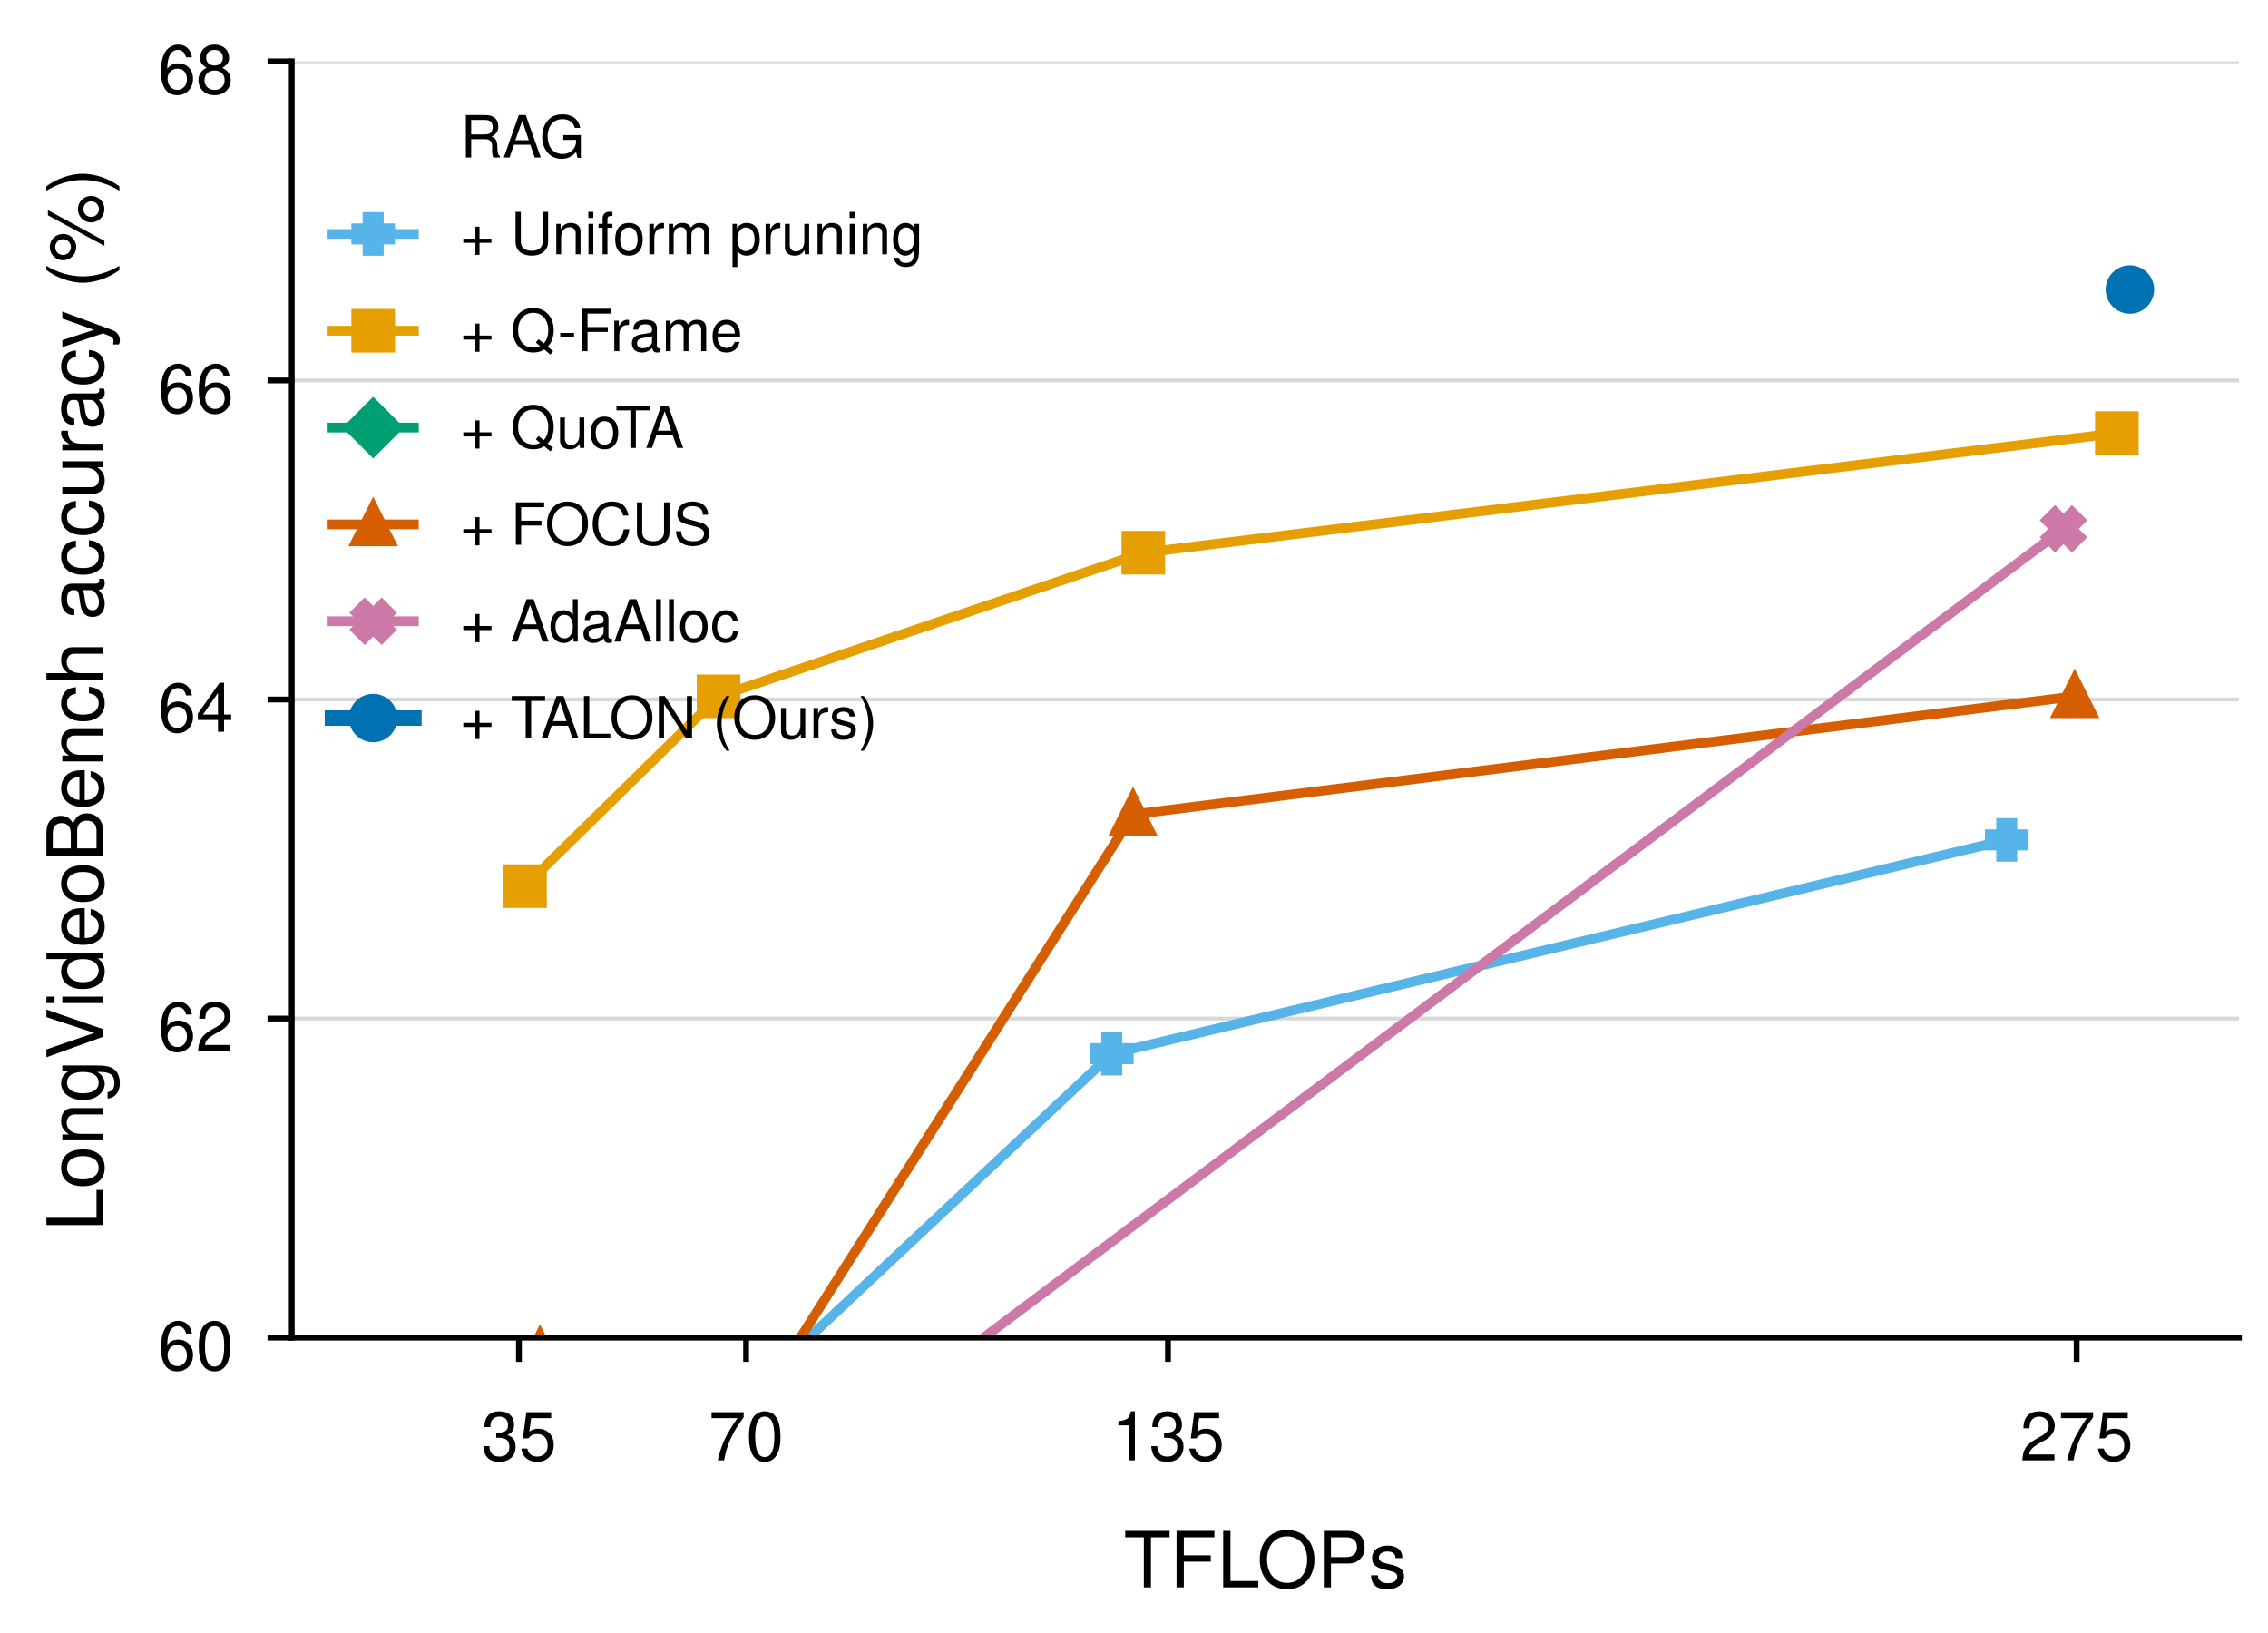
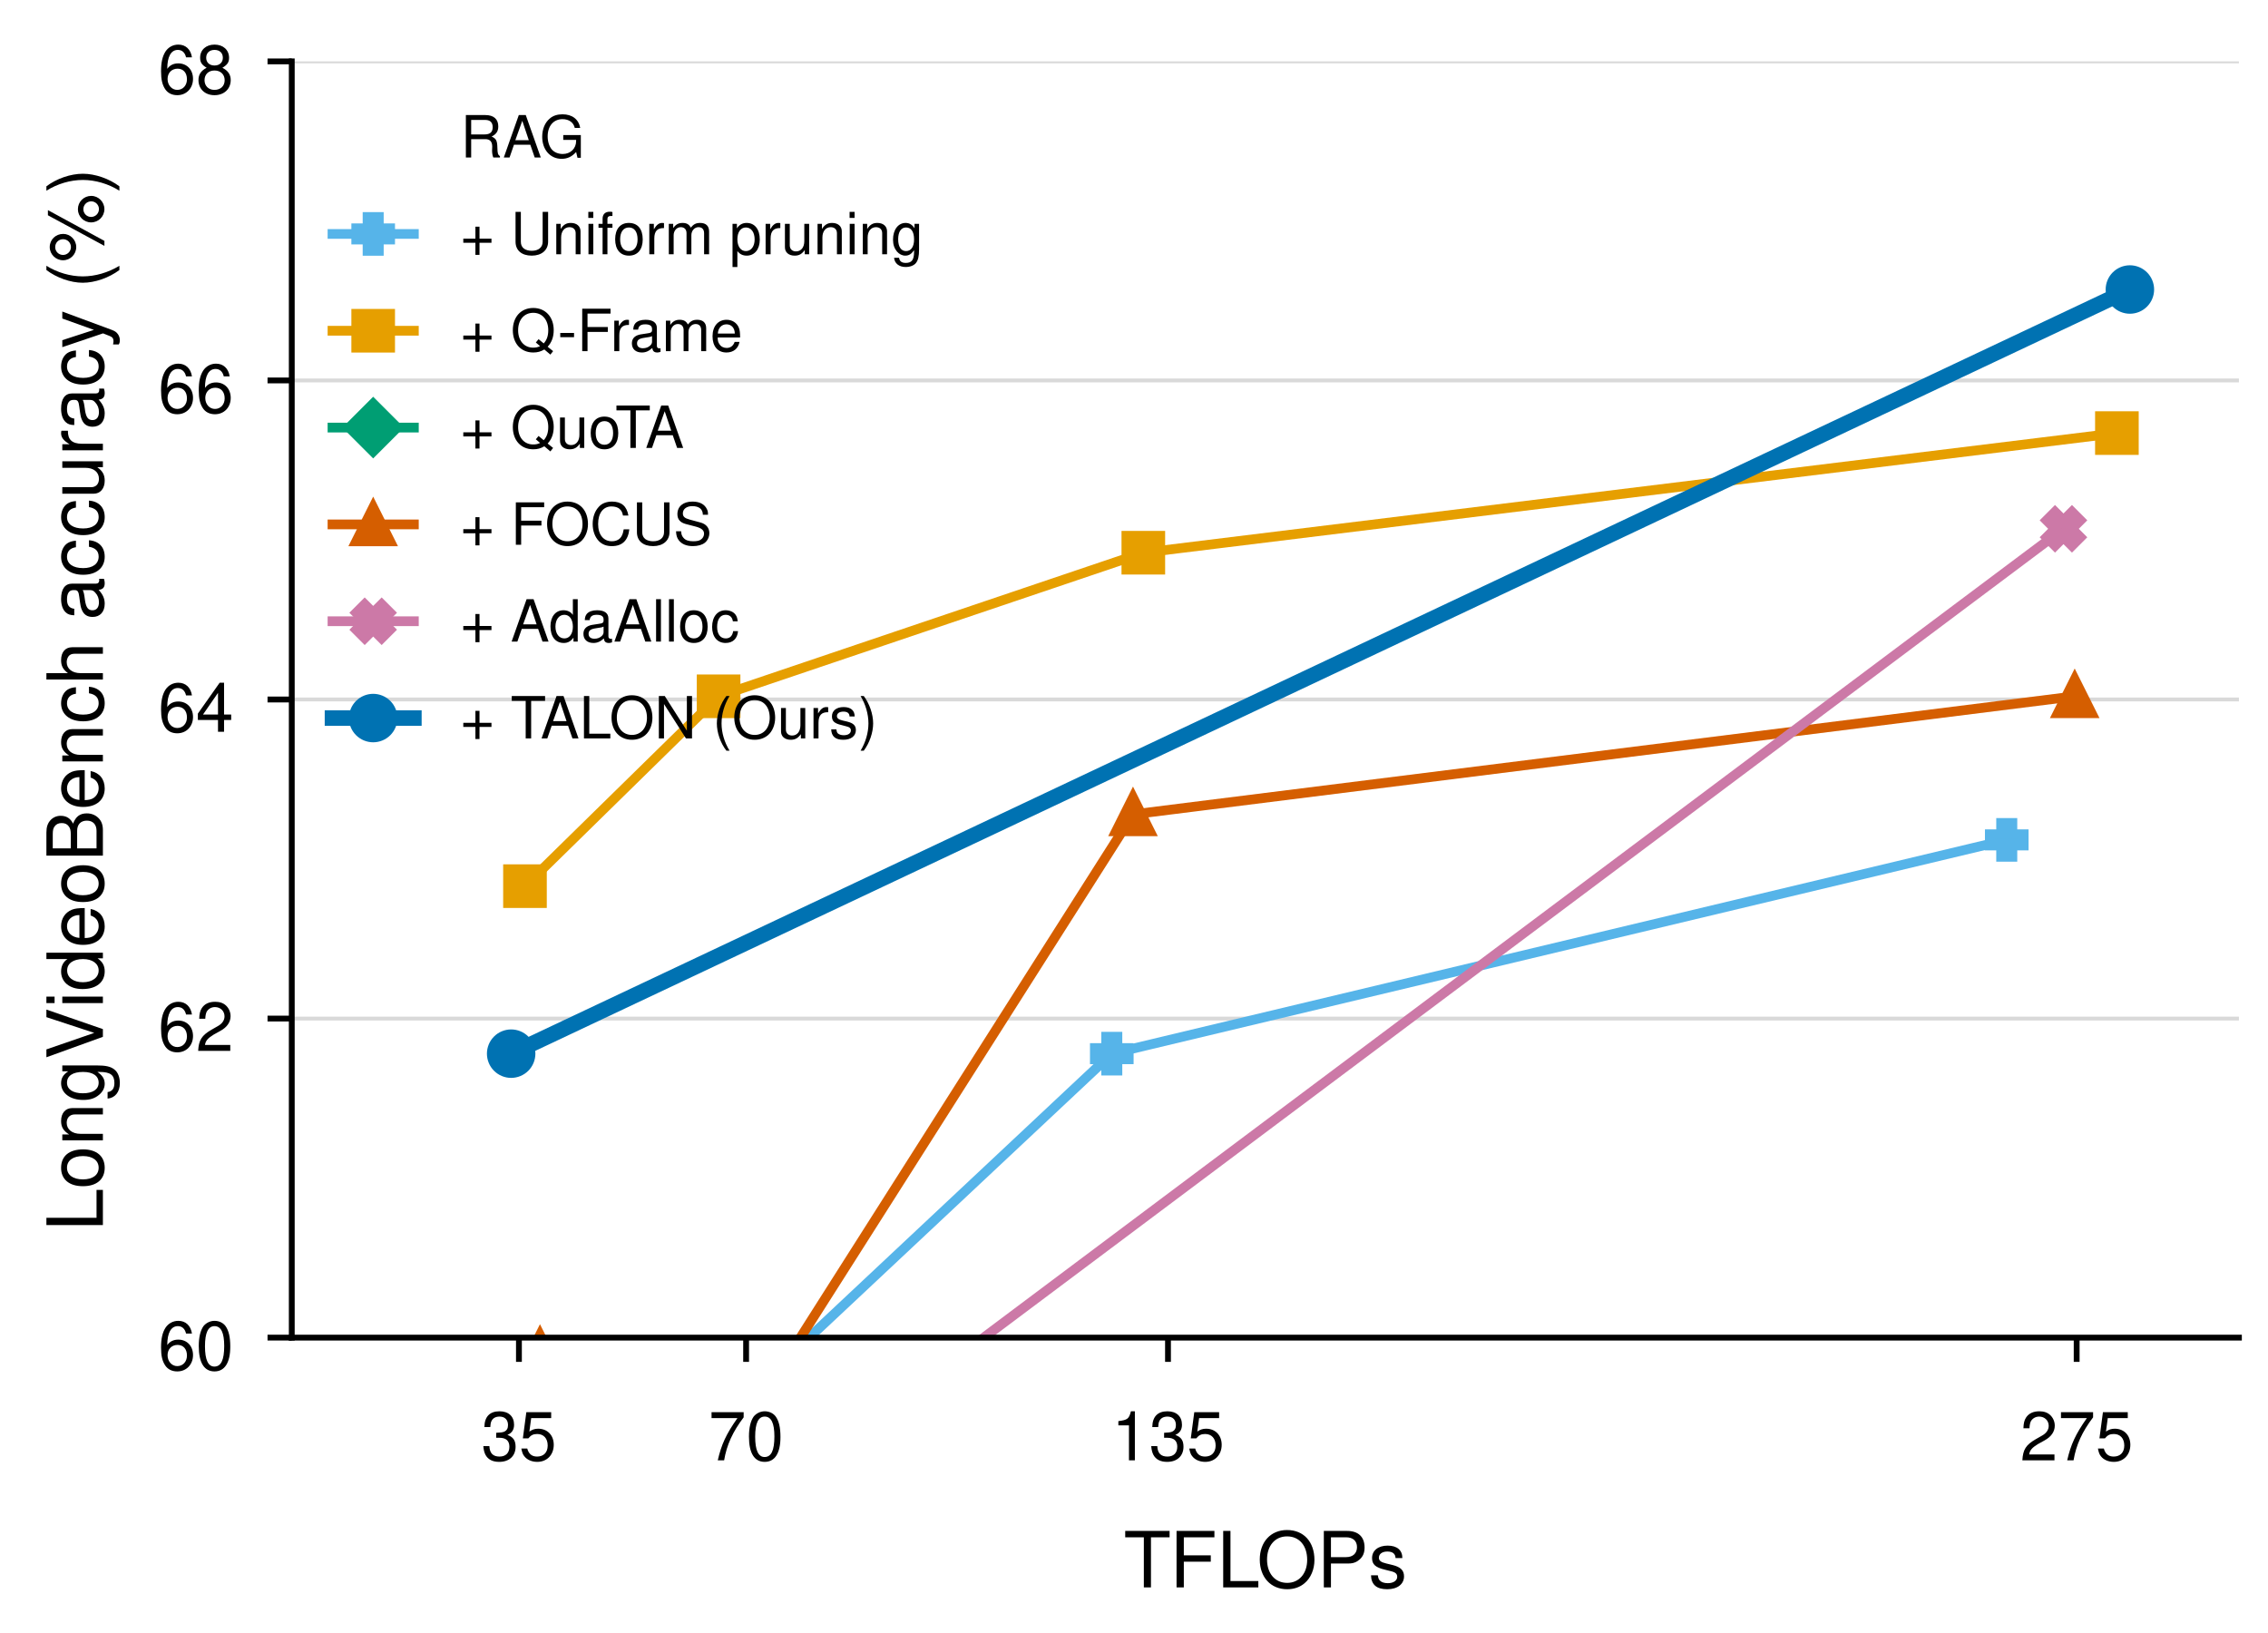
<svg xmlns="http://www.w3.org/2000/svg" xmlns:xlink="http://www.w3.org/1999/xlink" width="234pt" height="168.48pt" viewBox="0 0 234 168.48" version="1.1">
  <defs>
    <style type="text/css">*{stroke-linejoin: round; stroke-linecap: butt}</style>
  </defs>
  <g id="figure_1">
    <g id="patch_1">
      <path d="M 0 168.48  L 234 168.48  L 234 0  L 0 0  z " style="fill: #ffffff" />
    </g>
    <g id="axes_1">
      <g id="patch_2">
        <path d="M 30.103 138.005  L 231 138.005  L 231 6.332  L 30.103 6.332  z " style="fill: #ffffff" />
      </g>
      <g id="matplotlib.axis_1">
        <g id="xtick_1">
          <g id="line2d_1">
            <defs>
-               <path id="m5147b39a40" d="M 0 0  L 0 2.5  " style="stroke: #000000; stroke-width: 0.6" />
+               <path id="mf62e637baf" d="M 0 0  L 0 2.5  " style="stroke: #000000; stroke-width: 0.6" />
            </defs>
            <g>
-               <use xlink:href="#m5147b39a40" x="53.541" y="138.005" style="stroke: #000000; stroke-width: 0.6" />
+               <use xlink:href="#mf62e637baf" x="53.541" y="138.005" style="stroke: #000000; stroke-width: 0.6" />
            </g>
          </g>
          <g id="text_1">
            <text style="font-size: 7px; font-family: 'Helvetica Neue', 'Helvetica', 'Arial', 'TeX Gyre Heros', 'Nimbus Sans', 'Liberation Sans', 'DejaVu Sans', sans-serif; text-anchor: middle" x="53.541" y="150.669" transform="rotate(-0 53.54128 150.6688)">35</text>
          </g>
        </g>
        <g id="xtick_2">
          <g id="line2d_2">
            <g>
-               <use xlink:href="#m5147b39a40" x="76.979" y="138.005" style="stroke: #000000; stroke-width: 0.6" />
+               <use xlink:href="#mf62e637baf" x="76.979" y="138.005" style="stroke: #000000; stroke-width: 0.6" />
            </g>
          </g>
          <g id="text_2">
            <text style="font-size: 7px; font-family: 'Helvetica Neue', 'Helvetica', 'Arial', 'TeX Gyre Heros', 'Nimbus Sans', 'Liberation Sans', 'DejaVu Sans', sans-serif; text-anchor: middle" x="76.979" y="150.669" transform="rotate(-0 76.97919 150.6688)">70</text>
          </g>
        </g>
        <g id="xtick_3">
          <g id="line2d_3">
            <g>
-               <use xlink:href="#m5147b39a40" x="120.507" y="138.005" style="stroke: #000000; stroke-width: 0.6" />
+               <use xlink:href="#mf62e637baf" x="120.507" y="138.005" style="stroke: #000000; stroke-width: 0.6" />
            </g>
          </g>
          <g id="text_3">
            <text style="font-size: 7px; font-family: 'Helvetica Neue', 'Helvetica', 'Arial', 'TeX Gyre Heros', 'Nimbus Sans', 'Liberation Sans', 'DejaVu Sans', sans-serif; text-anchor: middle" x="120.507" y="150.669" transform="rotate(-0 120.5067 150.6688)">135</text>
          </g>
        </g>
        <g id="xtick_4">
          <g id="line2d_4">
            <g>
-               <use xlink:href="#m5147b39a40" x="214.258" y="138.005" style="stroke: #000000; stroke-width: 0.6" />
+               <use xlink:href="#mf62e637baf" x="214.258" y="138.005" style="stroke: #000000; stroke-width: 0.6" />
            </g>
          </g>
          <g id="text_4">
            <text style="font-size: 7px; font-family: 'Helvetica Neue', 'Helvetica', 'Arial', 'TeX Gyre Heros', 'Nimbus Sans', 'Liberation Sans', 'DejaVu Sans', sans-serif; text-anchor: middle" x="214.258" y="150.669" transform="rotate(-0 214.2584 150.6688)">275</text>
          </g>
        </g>
        <g id="text_5">
          <text style="font-size: 8px; font-family: 'Helvetica Neue', 'Helvetica', 'Arial', 'TeX Gyre Heros', 'Nimbus Sans', 'Liberation Sans', 'DejaVu Sans', sans-serif; text-anchor: middle" x="130.552" y="163.776" transform="rotate(-0 130.5516 163.7758)">TFLOPs</text>
        </g>
      </g>
      <g id="matplotlib.axis_2">
        <g id="ytick_1">
          <g id="line2d_5">
-             <path d="M 30.103 138.005  L 231 138.005  " clip-path="url(#p94b32cebee)" style="fill: none; stroke: #d9d9d9; stroke-width: 0.4; stroke-linecap: square" />
+             <path d="M 30.103 138.005  L 231 138.005  " clip-path="url(#p44a0294c4b)" style="fill: none; stroke: #d9d9d9; stroke-width: 0.4; stroke-linecap: square" />
          </g>
          <g id="line2d_6">
            <defs>
-               <path id="m9b81875ed0" d="M 0 0  L -2.5 0  " style="stroke: #000000; stroke-width: 0.6" />
+               <path id="m61b34e117e" d="M 0 0  L -2.5 0  " style="stroke: #000000; stroke-width: 0.6" />
            </defs>
            <g>
-               <use xlink:href="#m9b81875ed0" x="30.103" y="138.005" style="stroke: #000000; stroke-width: 0.6" />
+               <use xlink:href="#m61b34e117e" x="30.103" y="138.005" style="stroke: #000000; stroke-width: 0.6" />
            </g>
          </g>
          <g id="text_6">
            <text style="font-size: 7px; font-family: 'Helvetica Neue', 'Helvetica', 'Arial', 'TeX Gyre Heros', 'Nimbus Sans', 'Liberation Sans', 'DejaVu Sans', sans-serif; text-anchor: end" x="24.103" y="141.337" transform="rotate(-0 24.10337 141.3368)">60</text>
          </g>
        </g>
        <g id="ytick_2">
          <g id="line2d_7">
-             <path d="M 30.103 105.087  L 231 105.087  " clip-path="url(#p94b32cebee)" style="fill: none; stroke: #d9d9d9; stroke-width: 0.4; stroke-linecap: square" />
+             <path d="M 30.103 105.087  L 231 105.087  " clip-path="url(#p44a0294c4b)" style="fill: none; stroke: #d9d9d9; stroke-width: 0.4; stroke-linecap: square" />
          </g>
          <g id="line2d_8">
            <g>
-               <use xlink:href="#m9b81875ed0" x="30.103" y="105.087" style="stroke: #000000; stroke-width: 0.6" />
+               <use xlink:href="#m61b34e117e" x="30.103" y="105.087" style="stroke: #000000; stroke-width: 0.6" />
            </g>
          </g>
          <g id="text_7">
            <text style="font-size: 7px; font-family: 'Helvetica Neue', 'Helvetica', 'Arial', 'TeX Gyre Heros', 'Nimbus Sans', 'Liberation Sans', 'DejaVu Sans', sans-serif; text-anchor: end" x="24.103" y="108.419" transform="rotate(-0 24.10337 108.4186)">62</text>
          </g>
        </g>
        <g id="ytick_3">
          <g id="line2d_9">
-             <path d="M 30.103 72.168  L 231 72.168  " clip-path="url(#p94b32cebee)" style="fill: none; stroke: #d9d9d9; stroke-width: 0.4; stroke-linecap: square" />
+             <path d="M 30.103 72.168  L 231 72.168  " clip-path="url(#p44a0294c4b)" style="fill: none; stroke: #d9d9d9; stroke-width: 0.4; stroke-linecap: square" />
          </g>
          <g id="line2d_10">
            <g>
-               <use xlink:href="#m9b81875ed0" x="30.103" y="72.168" style="stroke: #000000; stroke-width: 0.6" />
+               <use xlink:href="#m61b34e117e" x="30.103" y="72.168" style="stroke: #000000; stroke-width: 0.6" />
            </g>
          </g>
          <g id="text_8">
            <text style="font-size: 7px; font-family: 'Helvetica Neue', 'Helvetica', 'Arial', 'TeX Gyre Heros', 'Nimbus Sans', 'Liberation Sans', 'DejaVu Sans', sans-serif; text-anchor: end" x="24.103" y="75.501" transform="rotate(-0 24.10337 75.5005)">64</text>
          </g>
        </g>
        <g id="ytick_4">
          <g id="line2d_11">
-             <path d="M 30.103 39.25  L 231 39.25  " clip-path="url(#p94b32cebee)" style="fill: none; stroke: #d9d9d9; stroke-width: 0.4; stroke-linecap: square" />
+             <path d="M 30.103 39.25  L 231 39.25  " clip-path="url(#p44a0294c4b)" style="fill: none; stroke: #d9d9d9; stroke-width: 0.4; stroke-linecap: square" />
          </g>
          <g id="line2d_12">
            <g>
-               <use xlink:href="#m9b81875ed0" x="30.103" y="39.25" style="stroke: #000000; stroke-width: 0.6" />
+               <use xlink:href="#m61b34e117e" x="30.103" y="39.25" style="stroke: #000000; stroke-width: 0.6" />
            </g>
          </g>
          <g id="text_9">
            <text style="font-size: 7px; font-family: 'Helvetica Neue', 'Helvetica', 'Arial', 'TeX Gyre Heros', 'Nimbus Sans', 'Liberation Sans', 'DejaVu Sans', sans-serif; text-anchor: end" x="24.103" y="42.582" transform="rotate(-0 24.10337 42.58237)">66</text>
          </g>
        </g>
        <g id="ytick_5">
          <g id="line2d_13">
-             <path d="M 30.103 6.332  L 231 6.332  " clip-path="url(#p94b32cebee)" style="fill: none; stroke: #d9d9d9; stroke-width: 0.4; stroke-linecap: square" />
+             <path d="M 30.103 6.332  L 231 6.332  " clip-path="url(#p44a0294c4b)" style="fill: none; stroke: #d9d9d9; stroke-width: 0.4; stroke-linecap: square" />
          </g>
          <g id="line2d_14">
            <g>
-               <use xlink:href="#m9b81875ed0" x="30.103" y="6.332" style="stroke: #000000; stroke-width: 0.6" />
+               <use xlink:href="#m61b34e117e" x="30.103" y="6.332" style="stroke: #000000; stroke-width: 0.6" />
            </g>
          </g>
          <g id="text_10">
            <text style="font-size: 7px; font-family: 'Helvetica Neue', 'Helvetica', 'Arial', 'TeX Gyre Heros', 'Nimbus Sans', 'Liberation Sans', 'DejaVu Sans', sans-serif; text-anchor: end" x="24.103" y="9.664" transform="rotate(-0 24.10337 9.66424)">68</text>
          </g>
        </g>
        <g id="text_11">
          <text style="font-size: 8px; font-family: 'Helvetica Neue', 'Helvetica', 'Arial', 'TeX Gyre Heros', 'Nimbus Sans', 'Liberation Sans', 'DejaVu Sans', sans-serif; text-anchor: middle" x="10.616" y="72.168" transform="rotate(-90 10.61624 72.1685)">LongVideoBench accuracy (%)</text>
        </g>
      </g>
      <g id="line2d_15" />
      <g id="line2d_16">
-         <path d="M 58.246 169.48  L 67.497 152.983  L 114.708 108.708  L 207.046 86.652  " clip-path="url(#p94b32cebee)" style="fill: none; stroke: #56b4e9; stroke-linecap: square" />
-         <defs>
-           <path id="m5e3c994821" d="M -0.583 1.75  L 0.583 1.75  L 0.583 0.583  L 1.75 0.583  L 1.75 -0.583  L 0.583 -0.583  L 0.583 -1.75  L -0.583 -1.75  L -0.583 -0.583  L -1.75 -0.583  L -1.75 0.583  L -0.583 0.583  z " style="stroke: #56b4e9; stroke-linejoin: miter" />
-         </defs>
-         <g clip-path="url(#p94b32cebee)">
-           <use xlink:href="#m5e3c994821" x="46.731" y="190.015" style="fill: #56b4e9; stroke: #56b4e9; stroke-linejoin: miter" />
-           <use xlink:href="#m5e3c994821" x="67.497" y="152.983" style="fill: #56b4e9; stroke: #56b4e9; stroke-linejoin: miter" />
-           <use xlink:href="#m5e3c994821" x="114.708" y="108.708" style="fill: #56b4e9; stroke: #56b4e9; stroke-linejoin: miter" />
-           <use xlink:href="#m5e3c994821" x="207.046" y="86.652" style="fill: #56b4e9; stroke: #56b4e9; stroke-linejoin: miter" />
+         <path d="M 58.246 169.48  L 67.497 152.983  L 114.708 108.708  L 207.046 86.652  " clip-path="url(#p44a0294c4b)" style="fill: none; stroke: #56b4e9; stroke-linecap: square" />
+         <defs>
+           <path id="m1a1217890e" d="M -0.583 1.75  L 0.583 1.75  L 0.583 0.583  L 1.75 0.583  L 1.75 -0.583  L 0.583 -0.583  L 0.583 -1.75  L -0.583 -1.75  L -0.583 -0.583  L -1.75 -0.583  L -1.75 0.583  L -0.583 0.583  z " style="stroke: #56b4e9; stroke-linejoin: miter" />
+         </defs>
+         <g clip-path="url(#p44a0294c4b)">
+           <use xlink:href="#m1a1217890e" x="46.731" y="190.015" style="fill: #56b4e9; stroke: #56b4e9; stroke-linejoin: miter" />
+           <use xlink:href="#m1a1217890e" x="67.497" y="152.983" style="fill: #56b4e9; stroke: #56b4e9; stroke-linejoin: miter" />
+           <use xlink:href="#m1a1217890e" x="114.708" y="108.708" style="fill: #56b4e9; stroke: #56b4e9; stroke-linejoin: miter" />
+           <use xlink:href="#m1a1217890e" x="207.046" y="86.652" style="fill: #56b4e9; stroke: #56b4e9; stroke-linejoin: miter" />
        </g>
      </g>
      <g id="line2d_17">
-         <path d="M 54.164 91.426  L 74.14 71.839  L 117.962 57.026  L 218.41 44.682  " clip-path="url(#p94b32cebee)" style="fill: none; stroke: #e69f00; stroke-linecap: square" />
-         <defs>
-           <path id="md577ce06d1" d="M -1.75 1.75  L 1.75 1.75  L 1.75 -1.75  L -1.75 -1.75  z " style="stroke: #e69f00; stroke-linejoin: miter" />
-         </defs>
-         <g clip-path="url(#p94b32cebee)">
-           <use xlink:href="#md577ce06d1" x="54.164" y="91.426" style="fill: #e69f00; stroke: #e69f00; stroke-linejoin: miter" />
-           <use xlink:href="#md577ce06d1" x="74.14" y="71.839" style="fill: #e69f00; stroke: #e69f00; stroke-linejoin: miter" />
-           <use xlink:href="#md577ce06d1" x="117.962" y="57.026" style="fill: #e69f00; stroke: #e69f00; stroke-linejoin: miter" />
-           <use xlink:href="#md577ce06d1" x="218.41" y="44.682" style="fill: #e69f00; stroke: #e69f00; stroke-linejoin: miter" />
+         <path d="M 54.164 91.426  L 74.14 71.839  L 117.962 57.026  L 218.41 44.682  " clip-path="url(#p44a0294c4b)" style="fill: none; stroke: #e69f00; stroke-linecap: square" />
+         <defs>
+           <path id="m3ec5c83709" d="M -1.75 1.75  L 1.75 1.75  L 1.75 -1.75  L -1.75 -1.75  z " style="stroke: #e69f00; stroke-linejoin: miter" />
+         </defs>
+         <g clip-path="url(#p44a0294c4b)">
+           <use xlink:href="#m3ec5c83709" x="54.164" y="91.426" style="fill: #e69f00; stroke: #e69f00; stroke-linejoin: miter" />
+           <use xlink:href="#m3ec5c83709" x="74.14" y="71.839" style="fill: #e69f00; stroke: #e69f00; stroke-linejoin: miter" />
+           <use xlink:href="#m3ec5c83709" x="117.962" y="57.026" style="fill: #e69f00; stroke: #e69f00; stroke-linejoin: miter" />
+           <use xlink:href="#m3ec5c83709" x="218.41" y="44.682" style="fill: #e69f00; stroke: #e69f00; stroke-linejoin: miter" />
        </g>
      </g>
      <g id="line2d_18">
-         <path clip-path="url(#p94b32cebee)" style="fill: none; stroke: #009e73; stroke-linecap: square" />
-         <defs>
-           <path id="m2fefe27c54" d="M -0 2.475  L 2.475 0  L 0 -2.475  L -2.475 -0  z " style="stroke: #009e73; stroke-linejoin: miter" />
-         </defs>
-         <g clip-path="url(#p94b32cebee)">
-           <use xlink:href="#m2fefe27c54" x="1114.047" y="132.079" style="fill: #009e73; stroke: #009e73; stroke-linejoin: miter" />
-           <use xlink:href="#m2fefe27c54" x="1134.799" y="52.088" style="fill: #009e73; stroke: #009e73; stroke-linejoin: miter" />
-           <use xlink:href="#m2fefe27c54" x="1273.652" y="28.717" style="fill: #009e73; stroke: #009e73; stroke-linejoin: miter" />
+         <path clip-path="url(#p44a0294c4b)" style="fill: none; stroke: #009e73; stroke-linecap: square" />
+         <defs>
+           <path id="m5bb5399ba4" d="M -0 2.475  L 2.475 0  L 0 -2.475  L -2.475 -0  z " style="stroke: #009e73; stroke-linejoin: miter" />
+         </defs>
+         <g clip-path="url(#p44a0294c4b)">
+           <use xlink:href="#m5bb5399ba4" x="1114.047" y="132.079" style="fill: #009e73; stroke: #009e73; stroke-linejoin: miter" />
+           <use xlink:href="#m5bb5399ba4" x="1134.799" y="52.088" style="fill: #009e73; stroke: #009e73; stroke-linejoin: miter" />
+           <use xlink:href="#m5bb5399ba4" x="1273.652" y="28.717" style="fill: #009e73; stroke: #009e73; stroke-linejoin: miter" />
        </g>
      </g>
      <g id="line2d_19">
-         <path d="M 55.711 139.486  L 73.798 151.83  L 116.897 84.019  L 214.057 71.839  " clip-path="url(#p94b32cebee)" style="fill: none; stroke: #d55e00; stroke-linecap: square" />
-         <defs>
-           <path id="maa36e532b9" d="M 0 -1.75  L -1.75 1.75  L 1.75 1.75  z " style="stroke: #d55e00; stroke-linejoin: miter" />
-         </defs>
-         <g clip-path="url(#p94b32cebee)">
-           <use xlink:href="#maa36e532b9" x="55.711" y="139.486" style="fill: #d55e00; stroke: #d55e00; stroke-linejoin: miter" />
-           <use xlink:href="#maa36e532b9" x="73.798" y="151.83" style="fill: #d55e00; stroke: #d55e00; stroke-linejoin: miter" />
-           <use xlink:href="#maa36e532b9" x="116.897" y="84.019" style="fill: #d55e00; stroke: #d55e00; stroke-linejoin: miter" />
-           <use xlink:href="#maa36e532b9" x="214.057" y="71.839" style="fill: #d55e00; stroke: #d55e00; stroke-linejoin: miter" />
+         <path d="M 55.711 139.486  L 73.798 151.83  L 116.897 84.019  L 214.057 71.839  " clip-path="url(#p44a0294c4b)" style="fill: none; stroke: #d55e00; stroke-linecap: square" />
+         <defs>
+           <path id="m7afd53e9ca" d="M 0 -1.75  L -1.75 1.75  L 1.75 1.75  z " style="stroke: #d55e00; stroke-linejoin: miter" />
+         </defs>
+         <g clip-path="url(#p44a0294c4b)">
+           <use xlink:href="#m7afd53e9ca" x="55.711" y="139.486" style="fill: #d55e00; stroke: #d55e00; stroke-linejoin: miter" />
+           <use xlink:href="#m7afd53e9ca" x="73.798" y="151.83" style="fill: #d55e00; stroke: #d55e00; stroke-linejoin: miter" />
+           <use xlink:href="#m7afd53e9ca" x="116.897" y="84.019" style="fill: #d55e00; stroke: #d55e00; stroke-linejoin: miter" />
+           <use xlink:href="#m7afd53e9ca" x="214.057" y="71.839" style="fill: #d55e00; stroke: #d55e00; stroke-linejoin: miter" />
        </g>
      </g>
      <g id="line2d_20">
-         <path d="M 76.443 156.768  L 212.899 54.557  " clip-path="url(#p94b32cebee)" style="fill: none; stroke: #cc79a7; stroke-linecap: square" />
-         <defs>
-           <path id="mf4b5a43872" d="M -0.875 1.75  L 0 0.875  L 0.875 1.75  L 1.75 0.875  L 0.875 0  L 1.75 -0.875  L 0.875 -1.75  L 0 -0.875  L -0.875 -1.75  L -1.75 -0.875  L -0.875 0  L -1.75 0.875  z " style="stroke: #cc79a7; stroke-linejoin: miter" />
-         </defs>
-         <g clip-path="url(#p94b32cebee)">
-           <use xlink:href="#mf4b5a43872" x="76.443" y="156.768" style="fill: #cc79a7; stroke: #cc79a7; stroke-linejoin: miter" />
-           <use xlink:href="#mf4b5a43872" x="212.899" y="54.557" style="fill: #cc79a7; stroke: #cc79a7; stroke-linejoin: miter" />
+         <path d="M 76.443 156.768  L 212.899 54.557  " clip-path="url(#p44a0294c4b)" style="fill: none; stroke: #cc79a7; stroke-linecap: square" />
+         <defs>
+           <path id="m0831a13f2c" d="M -0.875 1.75  L 0 0.875  L 0.875 1.75  L 1.75 0.875  L 0.875 0  L 1.75 -0.875  L 0.875 -1.75  L 0 -0.875  L -0.875 -1.75  L -1.75 -0.875  L -0.875 0  L -1.75 0.875  z " style="stroke: #cc79a7; stroke-linejoin: miter" />
+         </defs>
+         <g clip-path="url(#p44a0294c4b)">
+           <use xlink:href="#m0831a13f2c" x="76.443" y="156.768" style="fill: #cc79a7; stroke: #cc79a7; stroke-linejoin: miter" />
+           <use xlink:href="#m0831a13f2c" x="212.899" y="54.557" style="fill: #cc79a7; stroke: #cc79a7; stroke-linejoin: miter" />
        </g>
      </g>
      <g id="patch_3">
        <path d="M 30.103 138.005  L 30.103 6.332  " style="fill: none; stroke: #000000; stroke-width: 0.6; stroke-linejoin: miter; stroke-linecap: square" />
      </g>
      <g id="patch_4">
        <path d="M 30.103 138.005  L 231 138.005  " style="fill: none; stroke: #000000; stroke-width: 0.6; stroke-linejoin: miter; stroke-linecap: square" />
      </g>
      <g id="line2d_21">
-         <path d="M 219.75 29.869  " clip-path="url(#p94b32cebee)" style="fill: none; stroke: #0072b2; stroke-width: 1.6; stroke-linecap: square" />
-         <defs>
-           <path id="m6acde367b3" d="M 0 2  C 0.53 2 1.039 1.789 1.414 1.414  C 1.789 1.039 2 0.53 2 0  C 2 -0.53 1.789 -1.039 1.414 -1.414  C 1.039 -1.789 0.53 -2 0 -2  C -0.53 -2 -1.039 -1.789 -1.414 -1.414  C -1.789 -1.039 -2 -0.53 -2 0  C -2 0.53 -1.789 1.039 -1.414 1.414  C -1.039 1.789 -0.53 2 0 2  z " style="stroke: #0072b2" />
-         </defs>
-         <g clip-path="url(#p94b32cebee)">
-           <use xlink:href="#m6acde367b3" x="219.75" y="29.869" style="fill: #0072b2; stroke: #0072b2" />
+         <path d="M 52.738 108.708  L 219.75 29.869  " clip-path="url(#p44a0294c4b)" style="fill: none; stroke: #0072b2; stroke-width: 1.6; stroke-linecap: square" />
+         <defs>
+           <path id="me4583d56fb" d="M 0 2  C 0.53 2 1.039 1.789 1.414 1.414  C 1.789 1.039 2 0.53 2 0  C 2 -0.53 1.789 -1.039 1.414 -1.414  C 1.039 -1.789 0.53 -2 0 -2  C -0.53 -2 -1.039 -1.789 -1.414 -1.414  C -1.789 -1.039 -2 -0.53 -2 0  C -2 0.53 -1.789 1.039 -1.414 1.414  C -1.039 1.789 -0.53 2 0 2  z " style="stroke: #0072b2" />
+         </defs>
+         <g clip-path="url(#p44a0294c4b)">
+           <use xlink:href="#me4583d56fb" x="52.738" y="108.708" style="fill: #0072b2; stroke: #0072b2" />
+           <use xlink:href="#me4583d56fb" x="219.75" y="29.869" style="fill: #0072b2; stroke: #0072b2" />
        </g>
      </g>
      <g id="legend_1">
        <g id="line2d_22" />
        <g id="text_12">
          <text style="font-size: 6px; font-family: 'Helvetica Neue', 'Helvetica', 'Arial', 'TeX Gyre Heros', 'Nimbus Sans', 'Liberation Sans', 'DejaVu Sans', sans-serif; text-anchor: start" x="47.503" y="16.244" transform="rotate(-0 47.50337 16.24424)">RAG</text>
        </g>
        <g id="line2d_23">
          <path d="M 34.303 24.134  L 38.503 24.134  L 42.703 24.134  " style="fill: none; stroke: #56b4e9; stroke-linecap: square" />
          <g>
-             <use xlink:href="#m5e3c994821" x="38.503" y="24.134" style="fill: #56b4e9; stroke: #56b4e9; stroke-linejoin: miter" />
+             <use xlink:href="#m1a1217890e" x="38.503" y="24.134" style="fill: #56b4e9; stroke: #56b4e9; stroke-linejoin: miter" />
          </g>
        </g>
        <g id="text_13">
          <text style="font-size: 6px; font-family: 'Helvetica Neue', 'Helvetica', 'Arial', 'TeX Gyre Heros', 'Nimbus Sans', 'Liberation Sans', 'DejaVu Sans', sans-serif; text-anchor: start" x="47.503" y="26.234" transform="rotate(-0 47.50337 26.23424)">+ Uniform pruning</text>
        </g>
        <g id="line2d_24">
          <path d="M 34.303 34.124  L 38.503 34.124  L 42.703 34.124  " style="fill: none; stroke: #e69f00; stroke-linecap: square" />
          <g>
-             <use xlink:href="#md577ce06d1" x="38.503" y="34.124" style="fill: #e69f00; stroke: #e69f00; stroke-linejoin: miter" />
+             <use xlink:href="#m3ec5c83709" x="38.503" y="34.124" style="fill: #e69f00; stroke: #e69f00; stroke-linejoin: miter" />
          </g>
        </g>
        <g id="text_14">
          <text style="font-size: 6px; font-family: 'Helvetica Neue', 'Helvetica', 'Arial', 'TeX Gyre Heros', 'Nimbus Sans', 'Liberation Sans', 'DejaVu Sans', sans-serif; text-anchor: start" x="47.503" y="36.224" transform="rotate(-0 47.50337 36.22424)">+ Q-Frame</text>
        </g>
        <g id="line2d_25">
          <path d="M 34.303 44.114  L 38.503 44.114  L 42.703 44.114  " style="fill: none; stroke: #009e73; stroke-linecap: square" />
          <g>
-             <use xlink:href="#m2fefe27c54" x="38.503" y="44.114" style="fill: #009e73; stroke: #009e73; stroke-linejoin: miter" />
+             <use xlink:href="#m5bb5399ba4" x="38.503" y="44.114" style="fill: #009e73; stroke: #009e73; stroke-linejoin: miter" />
          </g>
        </g>
        <g id="text_15">
          <text style="font-size: 6px; font-family: 'Helvetica Neue', 'Helvetica', 'Arial', 'TeX Gyre Heros', 'Nimbus Sans', 'Liberation Sans', 'DejaVu Sans', sans-serif; text-anchor: start" x="47.503" y="46.214" transform="rotate(-0 47.50337 46.21424)">+ QuoTA</text>
        </g>
        <g id="line2d_26">
          <path d="M 34.303 54.104  L 38.503 54.104  L 42.703 54.104  " style="fill: none; stroke: #d55e00; stroke-linecap: square" />
          <g>
-             <use xlink:href="#maa36e532b9" x="38.503" y="54.104" style="fill: #d55e00; stroke: #d55e00; stroke-linejoin: miter" />
+             <use xlink:href="#m7afd53e9ca" x="38.503" y="54.104" style="fill: #d55e00; stroke: #d55e00; stroke-linejoin: miter" />
          </g>
        </g>
        <g id="text_16">
          <text style="font-size: 6px; font-family: 'Helvetica Neue', 'Helvetica', 'Arial', 'TeX Gyre Heros', 'Nimbus Sans', 'Liberation Sans', 'DejaVu Sans', sans-serif; text-anchor: start" x="47.503" y="56.204" transform="rotate(-0 47.50337 56.20424)">+ FOCUS</text>
        </g>
        <g id="line2d_27">
          <path d="M 34.303 64.094  L 38.503 64.094  L 42.703 64.094  " style="fill: none; stroke: #cc79a7; stroke-linecap: square" />
          <g>
-             <use xlink:href="#mf4b5a43872" x="38.503" y="64.094" style="fill: #cc79a7; stroke: #cc79a7; stroke-linejoin: miter" />
+             <use xlink:href="#m0831a13f2c" x="38.503" y="64.094" style="fill: #cc79a7; stroke: #cc79a7; stroke-linejoin: miter" />
          </g>
        </g>
        <g id="text_17">
          <text style="font-size: 6px; font-family: 'Helvetica Neue', 'Helvetica', 'Arial', 'TeX Gyre Heros', 'Nimbus Sans', 'Liberation Sans', 'DejaVu Sans', sans-serif; text-anchor: start" x="47.503" y="66.194" transform="rotate(-0 47.50337 66.19424)">+ AdaAlloc</text>
        </g>
        <g id="line2d_28">
          <path d="M 34.303 74.084  L 38.503 74.084  L 42.703 74.084  " style="fill: none; stroke: #0072b2; stroke-width: 1.6; stroke-linecap: square" />
          <g>
-             <use xlink:href="#m6acde367b3" x="38.503" y="74.084" style="fill: #0072b2; stroke: #0072b2" />
+             <use xlink:href="#me4583d56fb" x="38.503" y="74.084" style="fill: #0072b2; stroke: #0072b2" />
          </g>
        </g>
        <g id="text_18">
          <text style="font-size: 6px; font-family: 'Helvetica Neue', 'Helvetica', 'Arial', 'TeX Gyre Heros', 'Nimbus Sans', 'Liberation Sans', 'DejaVu Sans', sans-serif; text-anchor: start" x="47.503" y="76.184" transform="rotate(-0 47.50337 76.18424)">+ TALON (Ours)</text>
        </g>
      </g>
    </g>
  </g>
  <defs>
-     <clipPath id="p94b32cebee">
+     <clipPath id="p44a0294c4b">
      <rect x="30.103" y="6.332" width="200.896" height="131.673" />
    </clipPath>
  </defs>
</svg>
